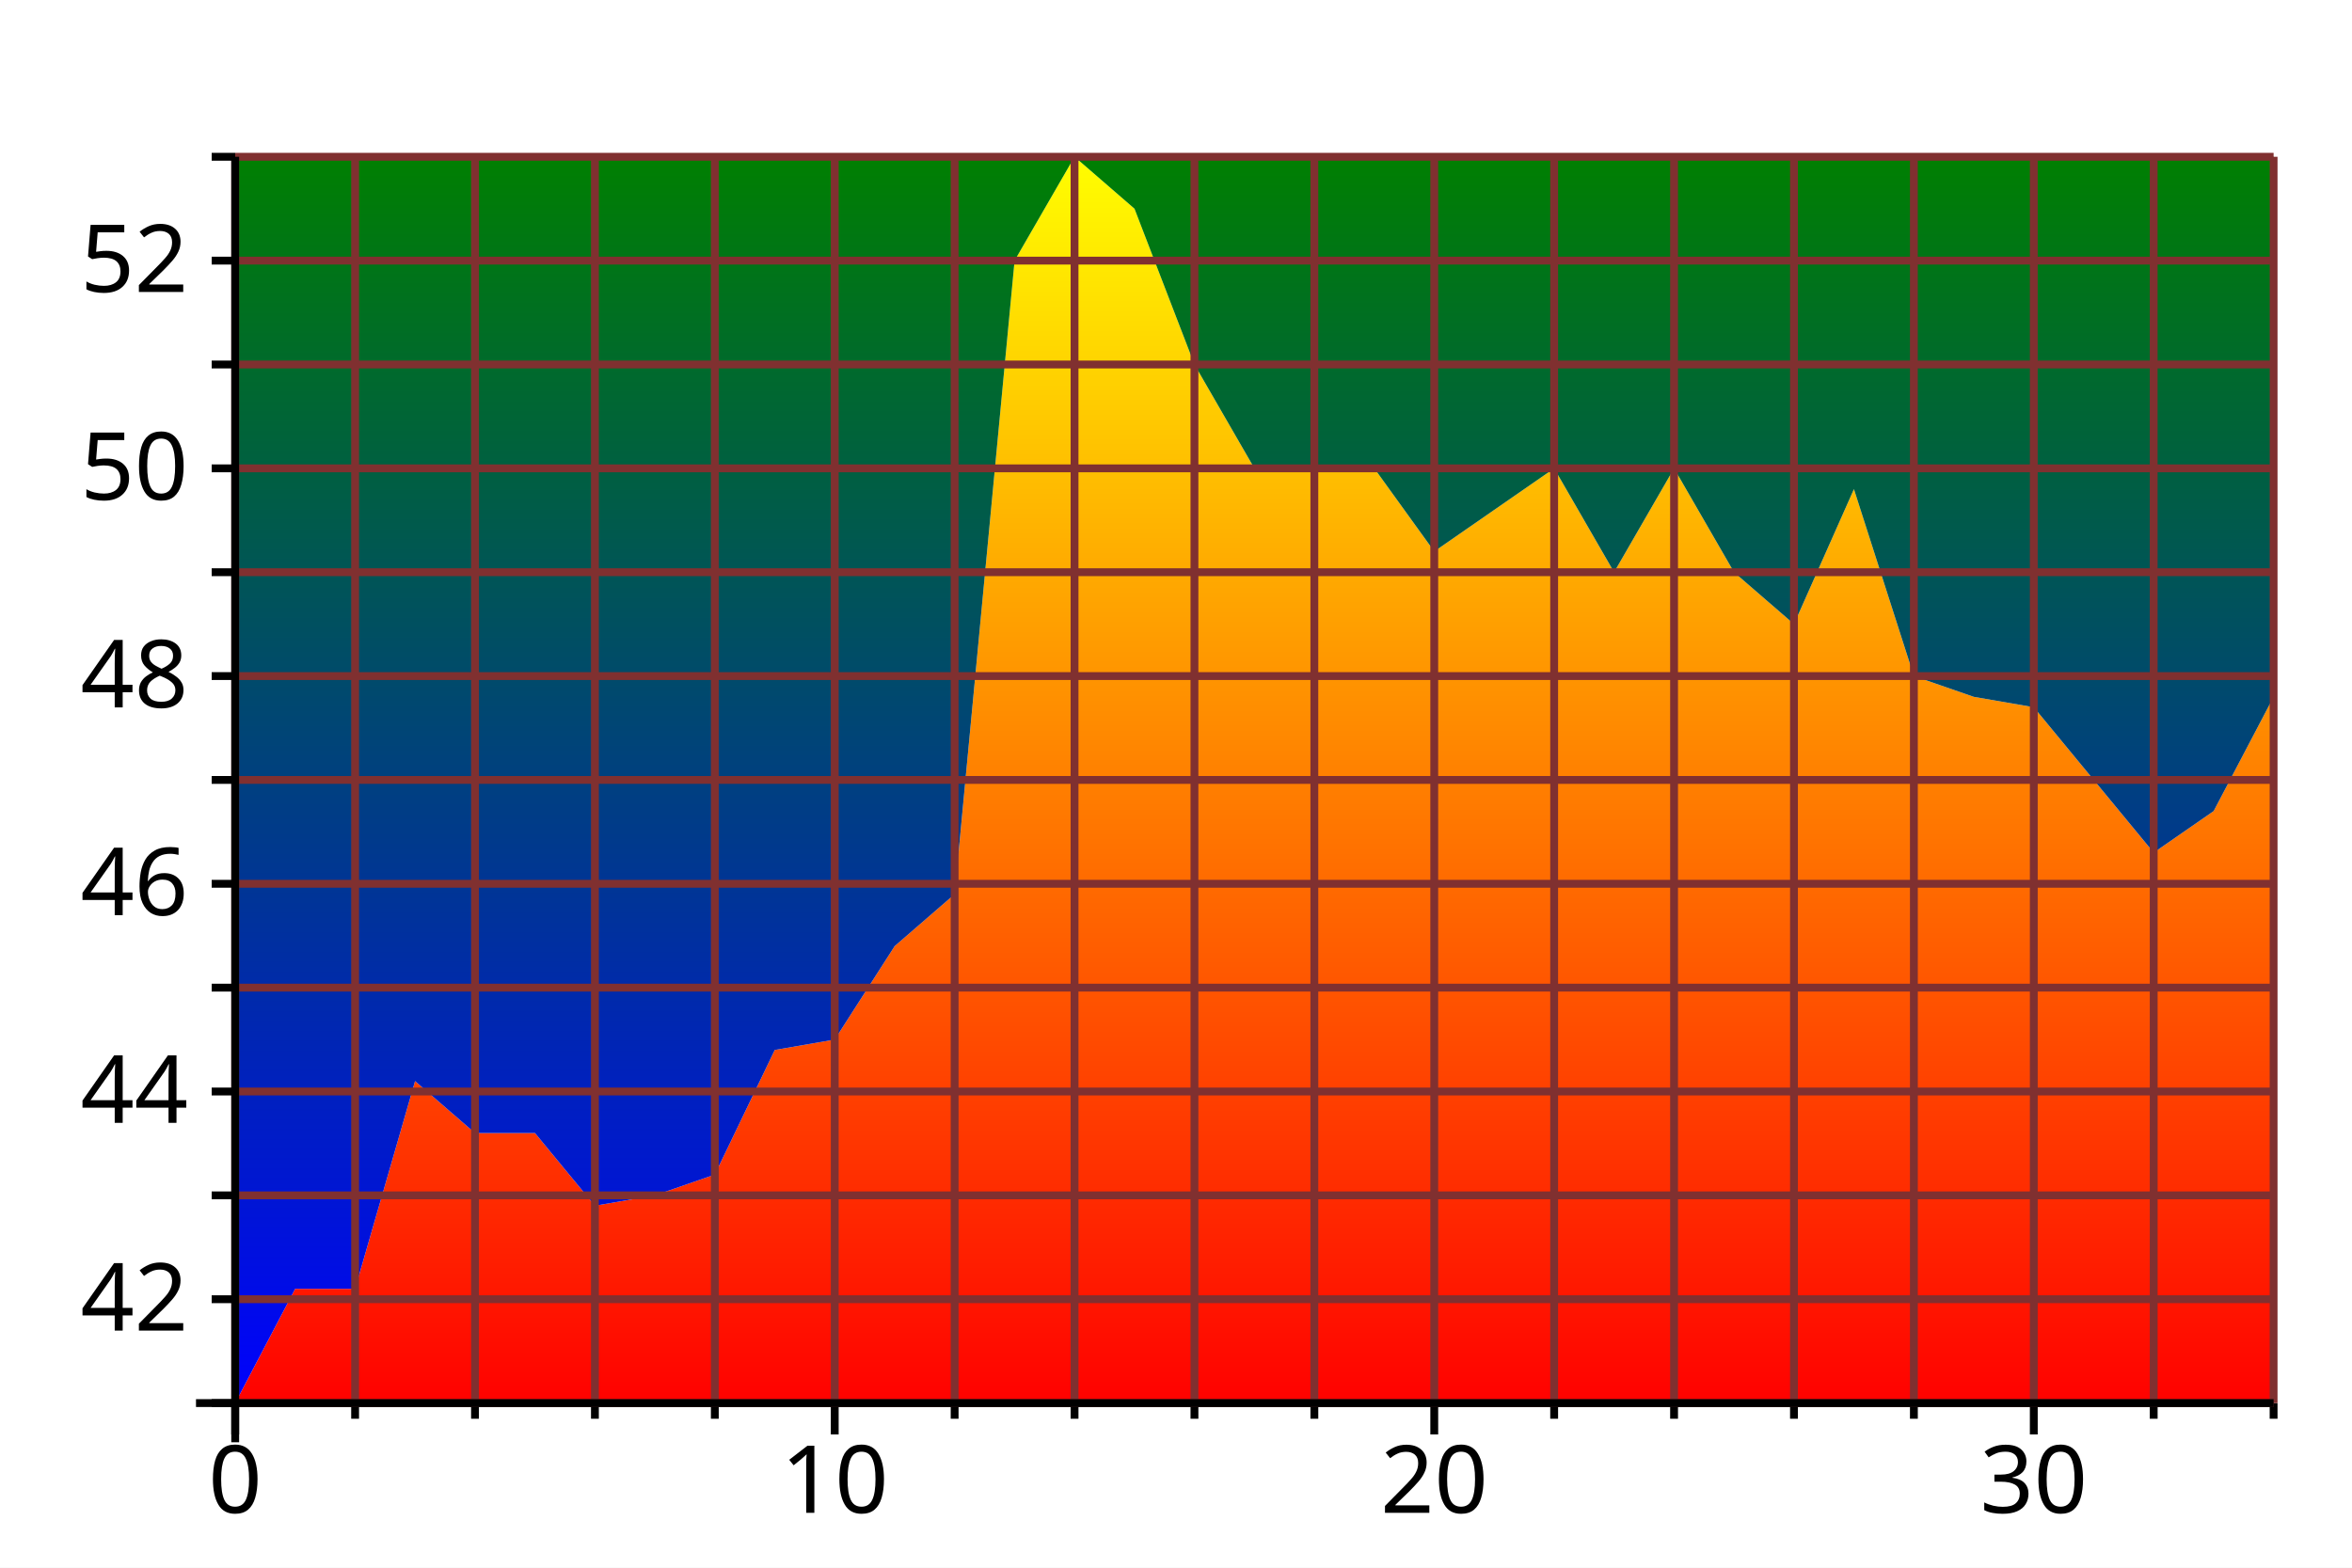
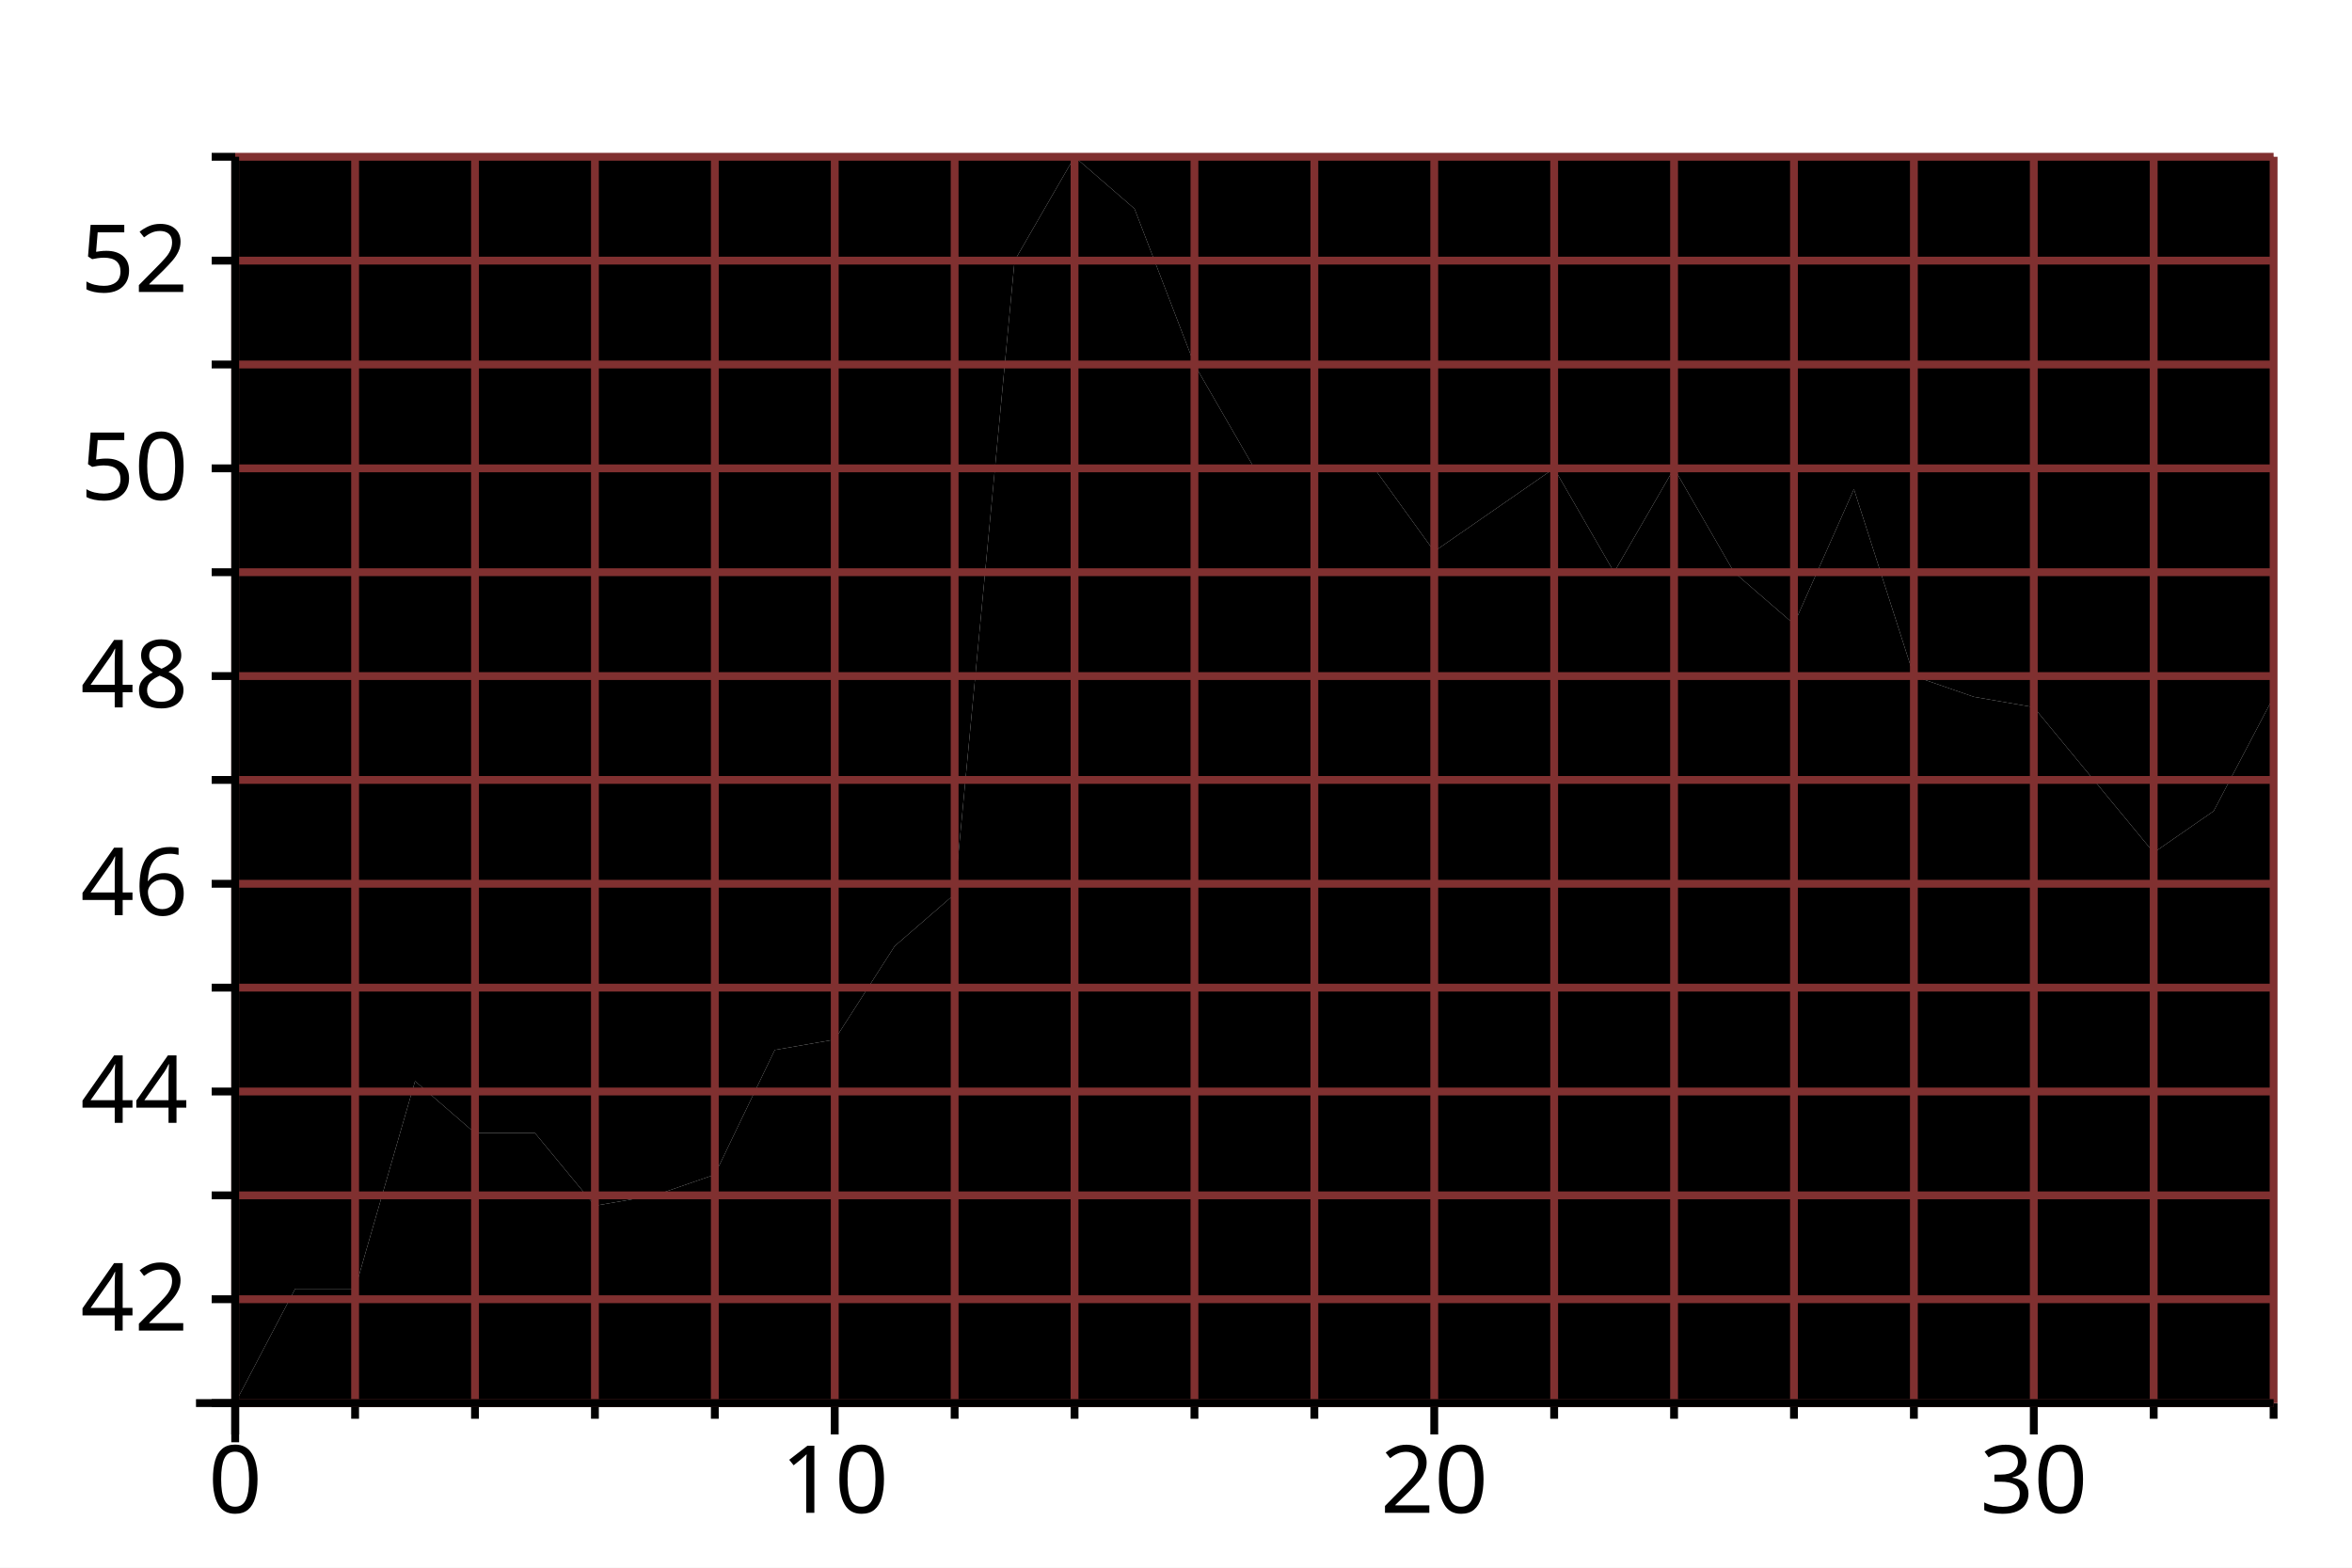
<svg xmlns="http://www.w3.org/2000/svg" width="300" height="200" version="1.1">
  <defs>
    <linearGradient id="gradient-0" x1="0" x2="0" y1="0" y2="1">
      <stop offset="0%" stop-color="yellow" />
      <stop offset="100%" stop-color="red" />
    </linearGradient>
    <linearGradient id="gradient-1" x1="0" x2="0" y1="0" y2="1">
      <stop offset="0%" stop-color="green" />
      <stop offset="100%" stop-color="blue" />
    </linearGradient>
  </defs>
  <rect width="300" height="200" x="0" y="0" fill="white" />
-   <polygon points="30 179, 30 179.0, 37.647 164.425, 45.294 164.425, 52.941 137.925, 60.588 144.55, 68.235 144.55, 75.882 153.825, 83.529 152.5, 91.176 149.85, 98.824 133.95, 106.471 132.625, 114.118 120.7, 121.765 114.075, 129.412 33.25, 137.059 20.0, 144.706 26.625, 152.353 46.5, 160.0 59.75, 167.647 59.75, 175.294 59.75, 182.941 70.35, 190.588 65.05, 198.235 59.75, 205.882 73.0, 213.529 59.75, 221.176 73.0, 228.824 79.625, 236.471 62.4, 244.118 86.25, 251.765 88.9, 259.412 90.225, 267.059 99.5, 274.706 108.775, 282.353 103.475, 290 88.9, 290 179" stroke="nil" x1="0" x2="0" y1="0" y2="1" fill="url(#gradient-0)" />
-   <polygon points="30 20, 30 179.0, 37.647 164.425, 45.294 164.425, 52.941 137.925, 60.588 144.55, 68.235 144.55, 75.882 153.825, 83.529 152.5, 91.176 149.85, 98.824 133.95, 106.471 132.625, 114.118 120.7, 121.765 114.075, 129.412 33.25, 137.059 20.0, 144.706 26.625, 152.353 46.5, 160.0 59.75, 167.647 59.75, 175.294 59.75, 182.941 70.35, 190.588 65.05, 198.235 59.75, 205.882 73.0, 213.529 59.75, 221.176 73.0, 228.824 79.625, 236.471 62.4, 244.118 86.25, 251.765 88.9, 259.412 90.225, 267.059 99.5, 274.706 108.775, 282.353 103.475, 290 88.9, 290 20" stroke="nil" x1="0" x2="0" y1="0" y2="1" fill="url(#gradient-1)" />
+   <clipPath id="clip-0">
+     <rect x="30" y="20" width="260" height="159" />
+   </clipPath>
+   <polygon points="30 179, 30 179.0, 37.647 164.425, 45.294 164.425, 52.941 137.925, 60.588 144.55, 68.235 144.55, 75.882 153.825, 83.529 152.5, 91.176 149.85, 98.824 133.95, 106.471 132.625, 114.118 120.7, 121.765 114.075, 129.412 33.25, 137.059 20.0, 144.706 26.625, 152.353 46.5, 160.0 59.75, 167.647 59.75, 175.294 59.75, 182.941 70.35, 190.588 65.05, 198.235 59.75, 205.882 73.0, 213.529 59.75, 221.176 73.0, 228.824 79.625, 236.471 62.4, 244.118 86.25, 251.765 88.9, 259.412 90.225, 267.059 99.5, 274.706 108.775, 282.353 103.475, 290 88.9, 290 179" />
+   <clipPath id="clip-1">
+     <rect x="30" y="20" width="260" height="159" />
+   </clipPath>
+   <polygon points="30 20, 30 179.0, 37.647 164.425, 45.294 164.425, 52.941 137.925, 60.588 144.55, 68.235 144.55, 75.882 153.825, 83.529 152.5, 91.176 149.85, 98.824 133.95, 106.471 132.625, 114.118 120.7, 121.765 114.075, 129.412 33.25, 137.059 20.0, 144.706 26.625, 152.353 46.5, 160.0 59.75, 167.647 59.75, 175.294 59.75, 182.941 70.35, 190.588 65.05, 198.235 59.75, 205.882 73.0, 213.529 59.75, 221.176 73.0, 228.824 79.625, 236.471 62.4, 244.118 86.25, 251.765 88.9, 259.412 90.225, 267.059 99.5, 274.706 108.775, 282.353 103.475, 290 88.9, 290 20" />
  <line x1="30.0" x2="30.0" y1="179" y2="183" stroke="black" />
  <line x1="30.0" x2="30.0" y1="20" y2="179" stroke="#803030" opacity="nil" />
  <text y="193" x="30.0" fill="black" font-size="12" text-anchor="middle" font-family="sans-serif"> 0</text>
  <line x1="45.294" x2="45.294" y1="179" y2="181" stroke="black" />
  <line x1="45.294" x2="45.294" y1="20" y2="179" stroke="#803030" opacity="nil" />
  <line x1="60.588" x2="60.588" y1="179" y2="181" stroke="black" />
  <line x1="60.588" x2="60.588" y1="20" y2="179" stroke="#803030" opacity="nil" />
  <line x1="75.882" x2="75.882" y1="179" y2="181" stroke="black" />
  <line x1="75.882" x2="75.882" y1="20" y2="179" stroke="#803030" opacity="nil" />
  <line x1="91.176" x2="91.176" y1="179" y2="181" stroke="black" />
  <line x1="91.176" x2="91.176" y1="20" y2="179" stroke="#803030" opacity="nil" />
  <line x1="106.471" x2="106.471" y1="179" y2="183" stroke="black" />
  <line x1="106.471" x2="106.471" y1="20" y2="179" stroke="#803030" opacity="nil" />
  <text y="193" x="106.471" fill="black" font-size="12" text-anchor="middle" font-family="sans-serif"> 10</text>
  <line x1="121.765" x2="121.765" y1="179" y2="181" stroke="black" />
  <line x1="121.765" x2="121.765" y1="20" y2="179" stroke="#803030" opacity="nil" />
  <line x1="137.059" x2="137.059" y1="179" y2="181" stroke="black" />
  <line x1="137.059" x2="137.059" y1="20" y2="179" stroke="#803030" opacity="nil" />
  <line x1="152.353" x2="152.353" y1="179" y2="181" stroke="black" />
  <line x1="152.353" x2="152.353" y1="20" y2="179" stroke="#803030" opacity="nil" />
  <line x1="167.647" x2="167.647" y1="179" y2="181" stroke="black" />
  <line x1="167.647" x2="167.647" y1="20" y2="179" stroke="#803030" opacity="nil" />
  <line x1="182.941" x2="182.941" y1="179" y2="183" stroke="black" />
  <line x1="182.941" x2="182.941" y1="20" y2="179" stroke="#803030" opacity="nil" />
  <text y="193" x="182.941" fill="black" font-size="12" text-anchor="middle" font-family="sans-serif"> 20</text>
  <line x1="198.235" x2="198.235" y1="179" y2="181" stroke="black" />
  <line x1="198.235" x2="198.235" y1="20" y2="179" stroke="#803030" opacity="nil" />
  <line x1="213.529" x2="213.529" y1="179" y2="181" stroke="black" />
  <line x1="213.529" x2="213.529" y1="20" y2="179" stroke="#803030" opacity="nil" />
  <line x1="228.824" x2="228.824" y1="179" y2="181" stroke="black" />
  <line x1="228.824" x2="228.824" y1="20" y2="179" stroke="#803030" opacity="nil" />
  <line x1="244.118" x2="244.118" y1="179" y2="181" stroke="black" />
  <line x1="244.118" x2="244.118" y1="20" y2="179" stroke="#803030" opacity="nil" />
  <line x1="259.412" x2="259.412" y1="179" y2="183" stroke="black" />
  <line x1="259.412" x2="259.412" y1="20" y2="179" stroke="#803030" opacity="nil" />
  <text y="193" x="259.412" fill="black" font-size="12" text-anchor="middle" font-family="sans-serif"> 30</text>
  <line x1="274.706" x2="274.706" y1="179" y2="181" stroke="black" />
  <line x1="274.706" x2="274.706" y1="20" y2="179" stroke="#803030" opacity="nil" />
  <line x1="290.0" x2="290.0" y1="179" y2="181" stroke="black" />
  <line x1="290.0" x2="290.0" y1="20" y2="179" stroke="#803030" opacity="nil" />
  <line x1="30" x2="27" y1="179.0" y2="179.0" stroke="black" />
  <line x1="30" x2="290" y1="179.0" y2="179.0" opacity="nil" stroke="#803030" />
  <line x1="30" x2="27" y1="165.75" y2="165.75" stroke="black" />
  <line x1="30" x2="290" y1="165.75" y2="165.75" opacity="nil" stroke="#803030" />
  <text y="169.75" x="24" fill="black" font-size="12" text-anchor="end" font-family="sans-serif"> 42</text>
  <line x1="30" x2="27" y1="152.5" y2="152.5" stroke="black" />
  <line x1="30" x2="290" y1="152.5" y2="152.5" opacity="nil" stroke="#803030" />
  <line x1="30" x2="27" y1="139.25" y2="139.25" stroke="black" />
  <line x1="30" x2="290" y1="139.25" y2="139.25" opacity="nil" stroke="#803030" />
  <text y="143.25" x="24" fill="black" font-size="12" text-anchor="end" font-family="sans-serif"> 44</text>
  <line x1="30" x2="27" y1="126.0" y2="126.0" stroke="black" />
  <line x1="30" x2="290" y1="126.0" y2="126.0" opacity="nil" stroke="#803030" />
  <line x1="30" x2="27" y1="112.75" y2="112.75" stroke="black" />
  <line x1="30" x2="290" y1="112.75" y2="112.75" opacity="nil" stroke="#803030" />
  <text y="116.75" x="24" fill="black" font-size="12" text-anchor="end" font-family="sans-serif"> 46</text>
  <line x1="30" x2="27" y1="99.5" y2="99.5" stroke="black" />
  <line x1="30" x2="290" y1="99.5" y2="99.5" opacity="nil" stroke="#803030" />
  <line x1="30" x2="27" y1="86.25" y2="86.25" stroke="black" />
  <line x1="30" x2="290" y1="86.25" y2="86.25" opacity="nil" stroke="#803030" />
  <text y="90.25" x="24" fill="black" font-size="12" text-anchor="end" font-family="sans-serif"> 48</text>
  <line x1="30" x2="27" y1="73.0" y2="73.0" stroke="black" />
  <line x1="30" x2="290" y1="73.0" y2="73.0" opacity="nil" stroke="#803030" />
  <line x1="30" x2="27" y1="59.75" y2="59.75" stroke="black" />
  <line x1="30" x2="290" y1="59.75" y2="59.75" opacity="nil" stroke="#803030" />
  <text y="63.75" x="24" fill="black" font-size="12" text-anchor="end" font-family="sans-serif"> 50</text>
  <line x1="30" x2="27" y1="46.5" y2="46.5" stroke="black" />
  <line x1="30" x2="290" y1="46.5" y2="46.5" opacity="nil" stroke="#803030" />
  <line x1="30" x2="27" y1="33.25" y2="33.25" stroke="black" />
  <line x1="30" x2="290" y1="33.25" y2="33.25" opacity="nil" stroke="#803030" />
  <text y="37.25" x="24" fill="black" font-size="12" text-anchor="end" font-family="sans-serif"> 52</text>
  <line x1="30" x2="27" y1="20.0" y2="20.0" stroke="black" />
  <line x1="30" x2="290" y1="20.0" y2="20.0" opacity="nil" stroke="#803030" />
  <line x1="30" x2="30" y1="20" y2="184" stroke="black" />
  <line x1="25" x2="290" y1="179" y2="179" stroke="black" />
</svg>
